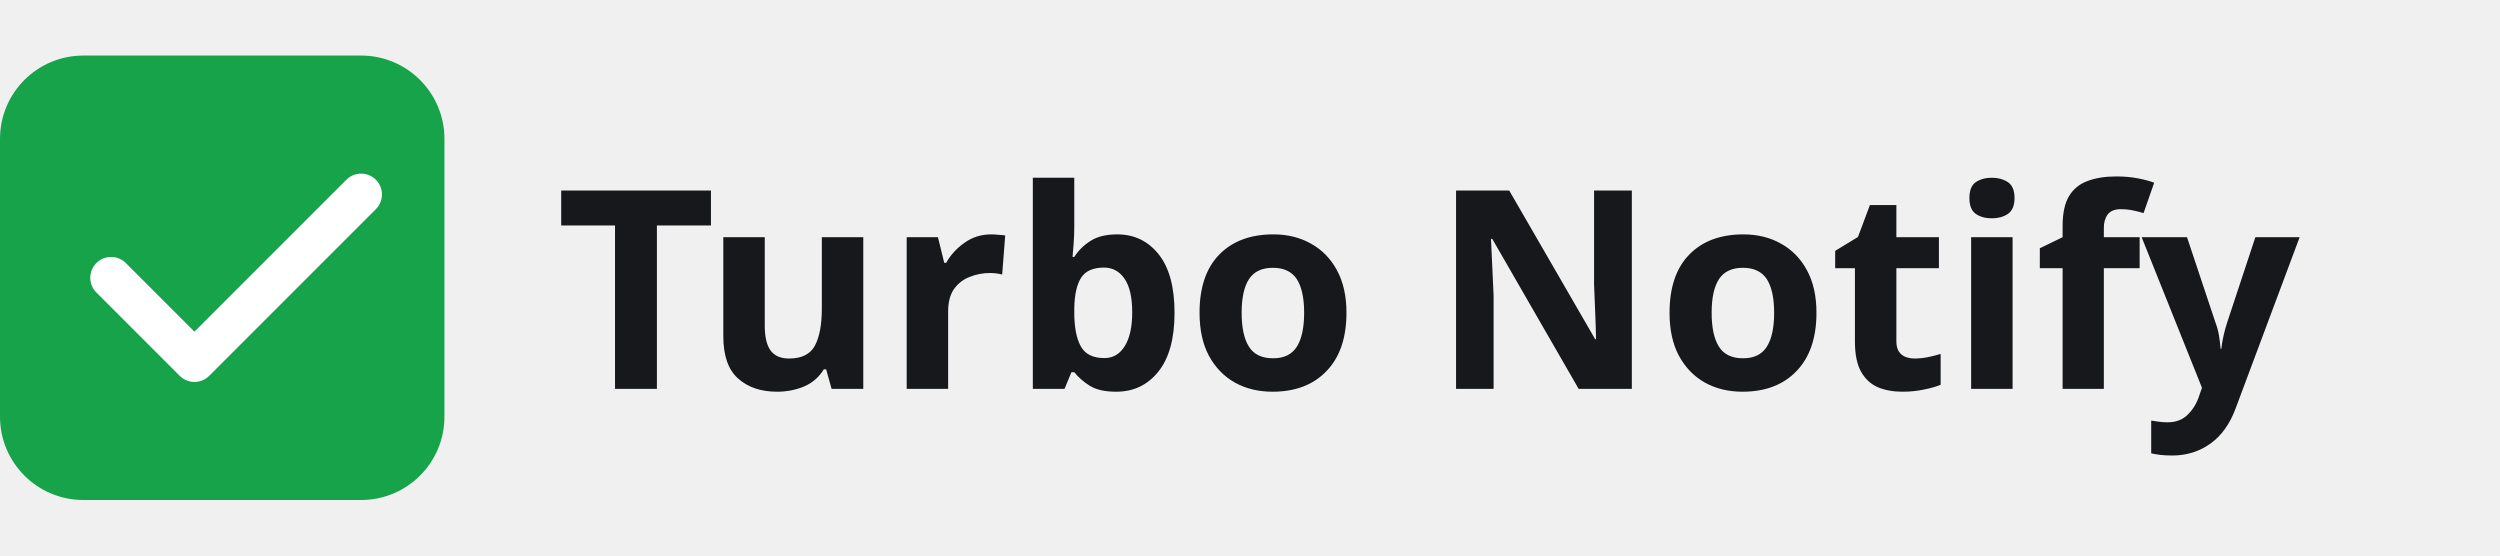
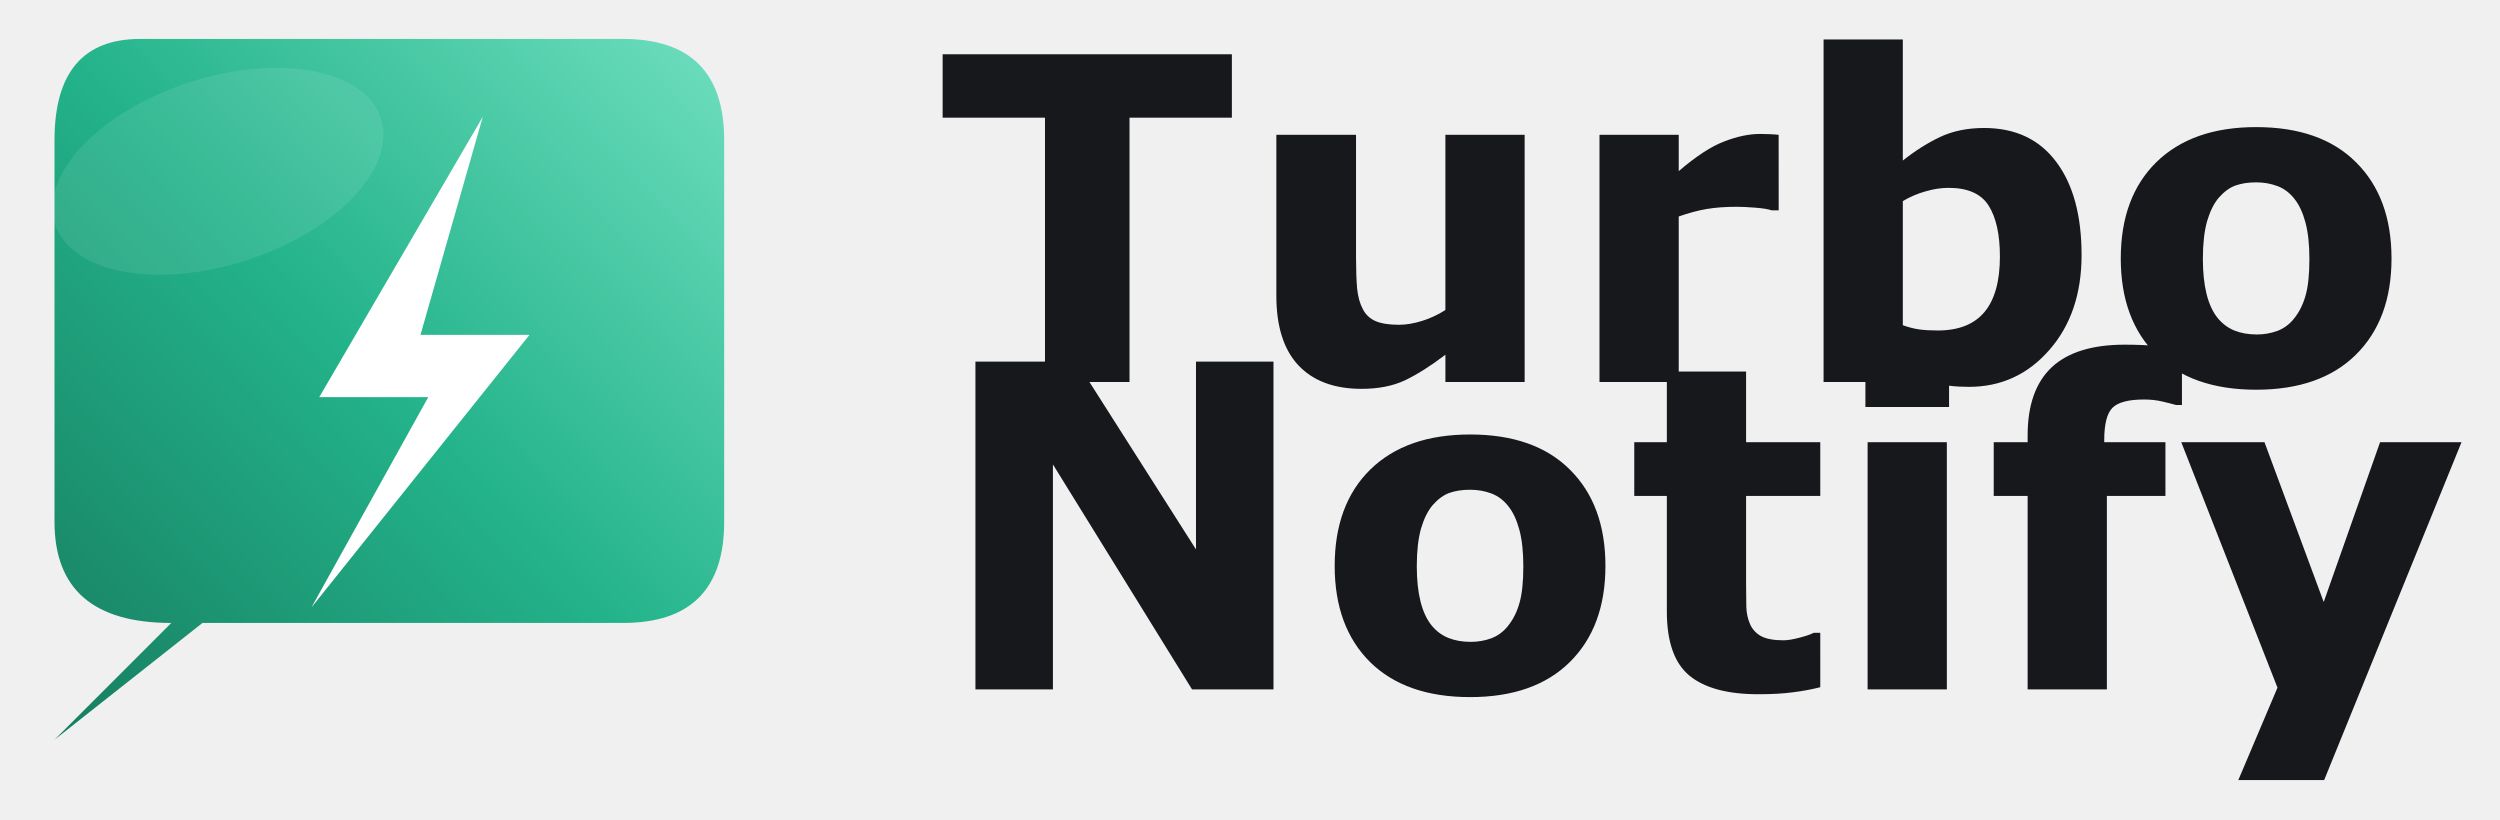
- <svg xmlns="http://www.w3.org/2000/svg" viewBox="0 0 180 40" fill="none">
-   <rect x="0" y="4" width="32" height="32" rx="6" fill="#16a34a" />
-   <path d="M8 20l6 6 12-12" stroke="#fff" stroke-width="3" stroke-linecap="round" stroke-linejoin="round" />
-   <text x="40" y="28" font-family="system-ui, sans-serif" font-size="20" font-weight="700" fill="#17181c">Turbo Notify</text>
+ <svg xmlns="http://www.w3.org/2000/svg" viewBox="0 0 244 80" role="img" aria-label="Turbo Notify">
+   <defs>
+     <linearGradient id="g" x1="1" y1="0" x2="0" y2="1">
+       <stop offset="0%" stop-color="#6edebe" />
+       <stop offset="50%" stop-color="#23b38a" />
+       <stop offset="100%" stop-color="#177d60" />
+     </linearGradient>
+   </defs>
+   <g transform="scale(0.76)">
+     <path d="M 18,5 H 80 Q 93,5 93,18 V 67 Q 93,80 80,80 H 26 L 7,95 L 22,80 Q 7,80 7,67 V 18 Q 7,5 18,5 Z" fill="url(#g)" />
+     <ellipse cx="28" cy="22" rx="22" ry="12" fill="white" fill-opacity="0.09" transform="rotate(-18 28 22)" />
+     <path d="M 62,15 L 41,51 H 55 L 40,78 L 68,43 H 54 Z" fill="white" />
+   </g>
+   <g transform="translate(81.120,-10.715)">
+     <path d="M 39.111,22.197 H 29.121 V 48 h -8.25 V 22.197 h -9.99 v -6.188 H 39.111 Z M 67.686,48 h -7.734 v -2.664 q -2.148,1.633 -3.932,2.492 -1.783,0.838 -4.254,0.838 -3.996,0 -6.166,-2.299 -2.148,-2.299 -2.148,-6.789 V 23.873 h 7.777 v 11.967 q 0,1.826 0.107,3.051 0.129,1.203 0.559,1.998 0.408,0.795 1.225,1.16 0.838,0.365 2.32,0.365 0.988,0 2.191,-0.365 1.203,-0.365 2.32,-1.074 V 23.873 h 7.734 z M 92.479,31.242 h -0.688 q -0.494,-0.172 -1.59,-0.258 -1.096,-0.086 -1.826,-0.086 -1.654,0 -2.922,0.215 -1.268,0.215 -2.729,0.73 V 48 H 74.99 V 23.873 h 7.734 v 3.545 q 2.557,-2.191 4.447,-2.9 1.891,-0.73 3.48,-0.73 0.408,0 0.924,0.021 0.516,0.021 0.902,0.064 z m 29.563,4.361 q 0,5.693 -3.158,9.281 -3.137,3.588 -7.842,3.588 -2.02,0 -3.545,-0.43 -1.525,-0.43 -2.9,-1.246 L 104.273,48 H 96.861 V 14.57 h 7.734 v 11.816 q 1.783,-1.418 3.631,-2.299 1.869,-0.881 4.297,-0.881 4.576,0 7.047,3.309 2.471,3.287 2.471,9.088 z m -7.971,0.15 q 0,-3.223 -1.096,-4.963 -1.096,-1.74 -3.91,-1.74 -1.096,0 -2.256,0.344 -1.16,0.322 -2.213,0.945 v 12.117 q 0.838,0.301 1.59,0.408 0.752,0.107 1.805,0.107 3.072,0 4.576,-1.805 1.504,-1.805 1.504,-5.414 z m 38.221,0.193 q 0,5.951 -3.48,9.389 -3.459,3.416 -9.732,3.416 -6.273,0 -9.754,-3.416 -3.459,-3.438 -3.459,-9.389 0,-5.994 3.48,-9.41 3.502,-3.416 9.732,-3.416 6.316,0 9.754,3.438 3.459,3.438 3.459,9.389 z m -9.518,5.865 q 0.752,-0.924 1.117,-2.213 0.387,-1.311 0.387,-3.609 0,-2.127 -0.387,-3.566 -0.387,-1.439 -1.074,-2.299 -0.688,-0.881 -1.654,-1.246 -0.967,-0.365 -2.084,-0.365 -1.117,0 -1.998,0.301 -0.859,0.301 -1.654,1.203 -0.709,0.838 -1.139,2.299 -0.408,1.461 -0.408,3.674 0,1.977 0.365,3.438 0.365,1.439 1.074,2.32 0.688,0.838 1.633,1.225 0.967,0.387 2.191,0.387 1.053,0 1.998,-0.344 0.967,-0.365 1.633,-1.203 z" fill="#17181c" />
+     <path d="M 43.172,78 H 35.223 L 21.645,56.043 V 78 h -7.562 V 46.01 h 9.861 L 35.609,64.336 V 46.01 h 7.562 z M 75.57,65.947 q 0,5.951 -3.48,9.389 -3.459,3.416 -9.732,3.416 -6.273,0 -9.754,-3.416 -3.459,-3.438 -3.459,-9.389 0,-5.994 3.48,-9.41 3.502,-3.416 9.732,-3.416 6.316,0 9.754,3.438 3.459,3.438 3.459,9.389 z M 66.053,71.812 q 0.752,-0.924 1.117,-2.213 0.387,-1.311 0.387,-3.609 0,-2.127 -0.387,-3.566 -0.387,-1.439 -1.074,-2.299 -0.688,-0.881 -1.654,-1.246 -0.967,-0.365 -2.084,-0.365 -1.117,0 -1.998,0.301 -0.859,0.301 -1.654,1.203 -0.709,0.838 -1.139,2.299 -0.408,1.461 -0.408,3.674 0,1.977 0.365,3.438 0.365,1.439 1.074,2.32 0.688,0.838 1.633,1.225 0.967,0.387 2.191,0.387 1.053,0 1.998,-0.344 0.967,-0.365 1.633,-1.203 z m 30.486,5.973 q -1.246,0.322 -2.643,0.494 -1.396,0.193 -3.416,0.193 -4.512,0 -6.725,-1.826 -2.191,-1.826 -2.191,-6.252 V 59.115 h -3.18 v -5.242 h 3.18 v -6.896 h 7.734 v 6.896 h 7.24 v 5.242 h -7.24 v 8.551 q 0,1.268 0.021,2.213 0.021,0.945 0.344,1.697 0.301,0.752 1.053,1.203 0.773,0.43 2.234,0.43 0.602,0 1.568,-0.258 0.988,-0.258 1.375,-0.473 h 0.645 z M 108.893,78 H 101.158 V 53.873 h 7.734 z m 0.215,-27.564 h -8.164 v -5.865 h 8.164 z m 22.73,-0.193 h -0.58 q -0.516,-0.15 -1.354,-0.344 -0.816,-0.193 -1.762,-0.193 -2.277,0 -3.094,0.816 -0.795,0.816 -0.795,3.158 v 0.193 h 5.973 v 5.242 h -5.715 V 78 h -7.734 V 59.115 h -3.309 v -5.242 h 3.309 v -0.666 q 0,-4.426 2.342,-6.639 2.363,-2.213 7.133,-2.213 1.719,0 3.115,0.129 1.396,0.107 2.471,0.301 z m 13.836,19.229 5.5,-15.598 h 7.949 L 145.717,86.852 h -8.379 l 3.824,-9.023 -9.389,-23.955 h 8.121 z" fill="#17181c" />
+   </g>
</svg>
